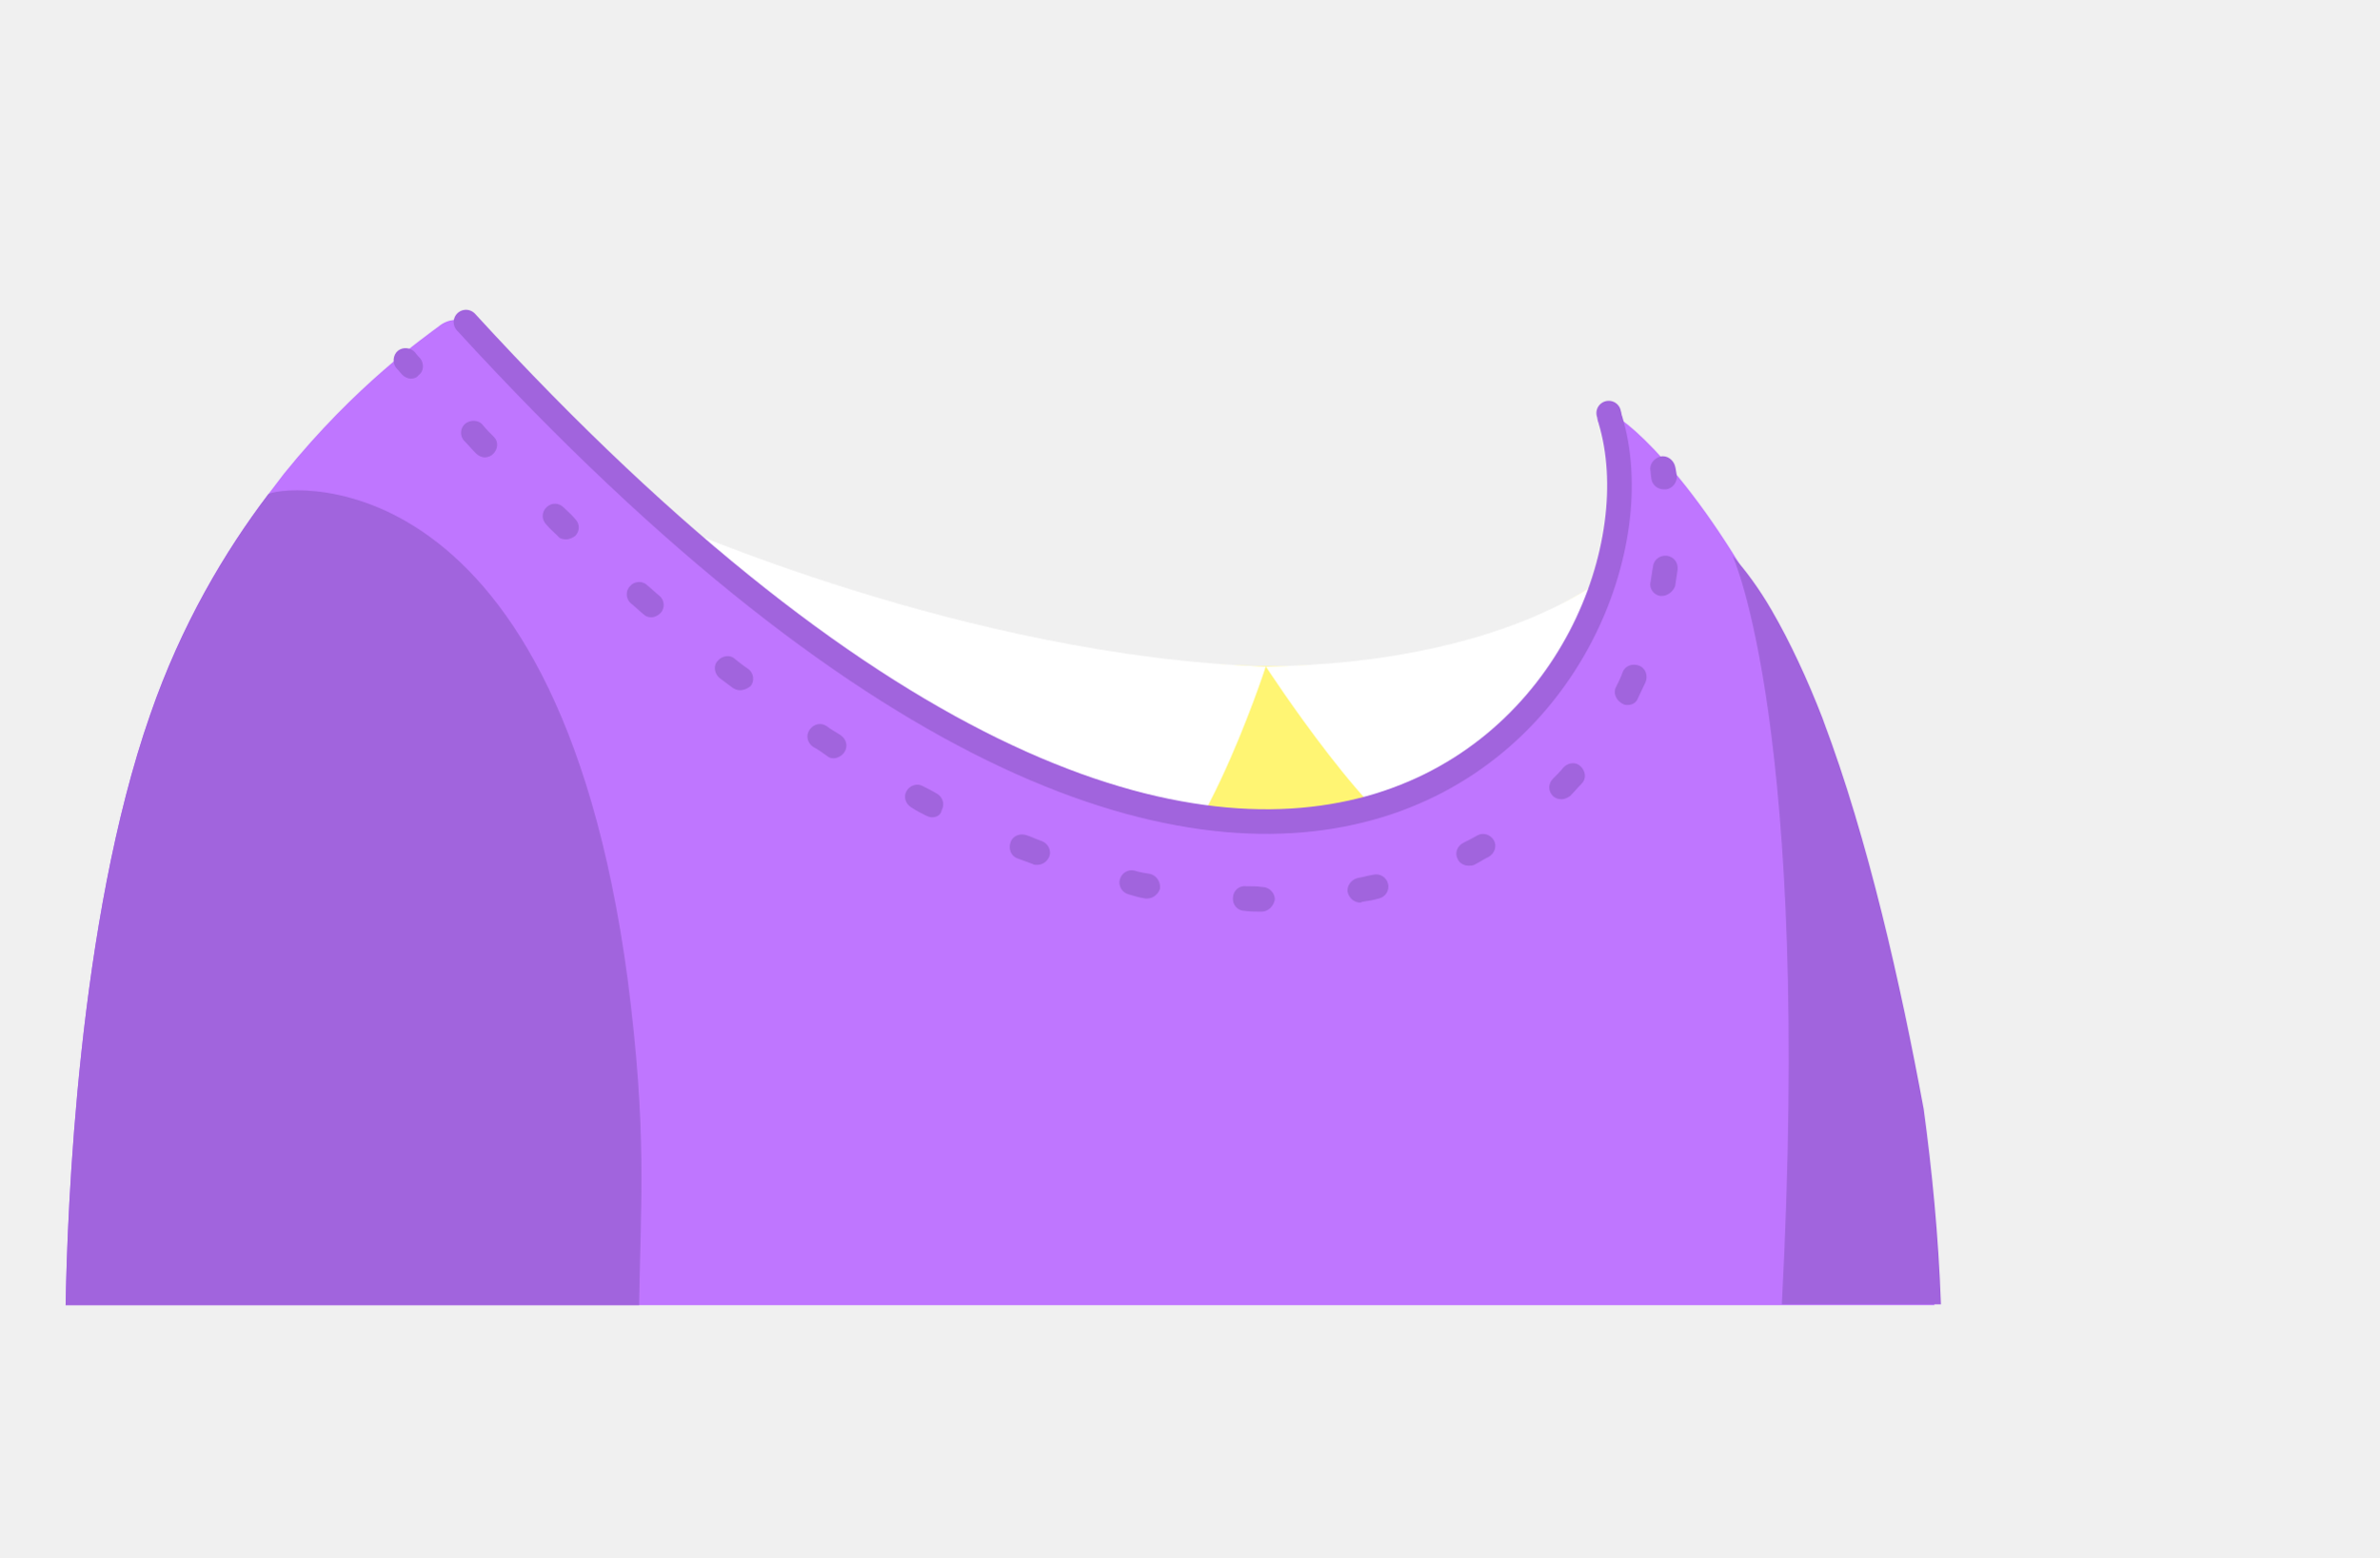
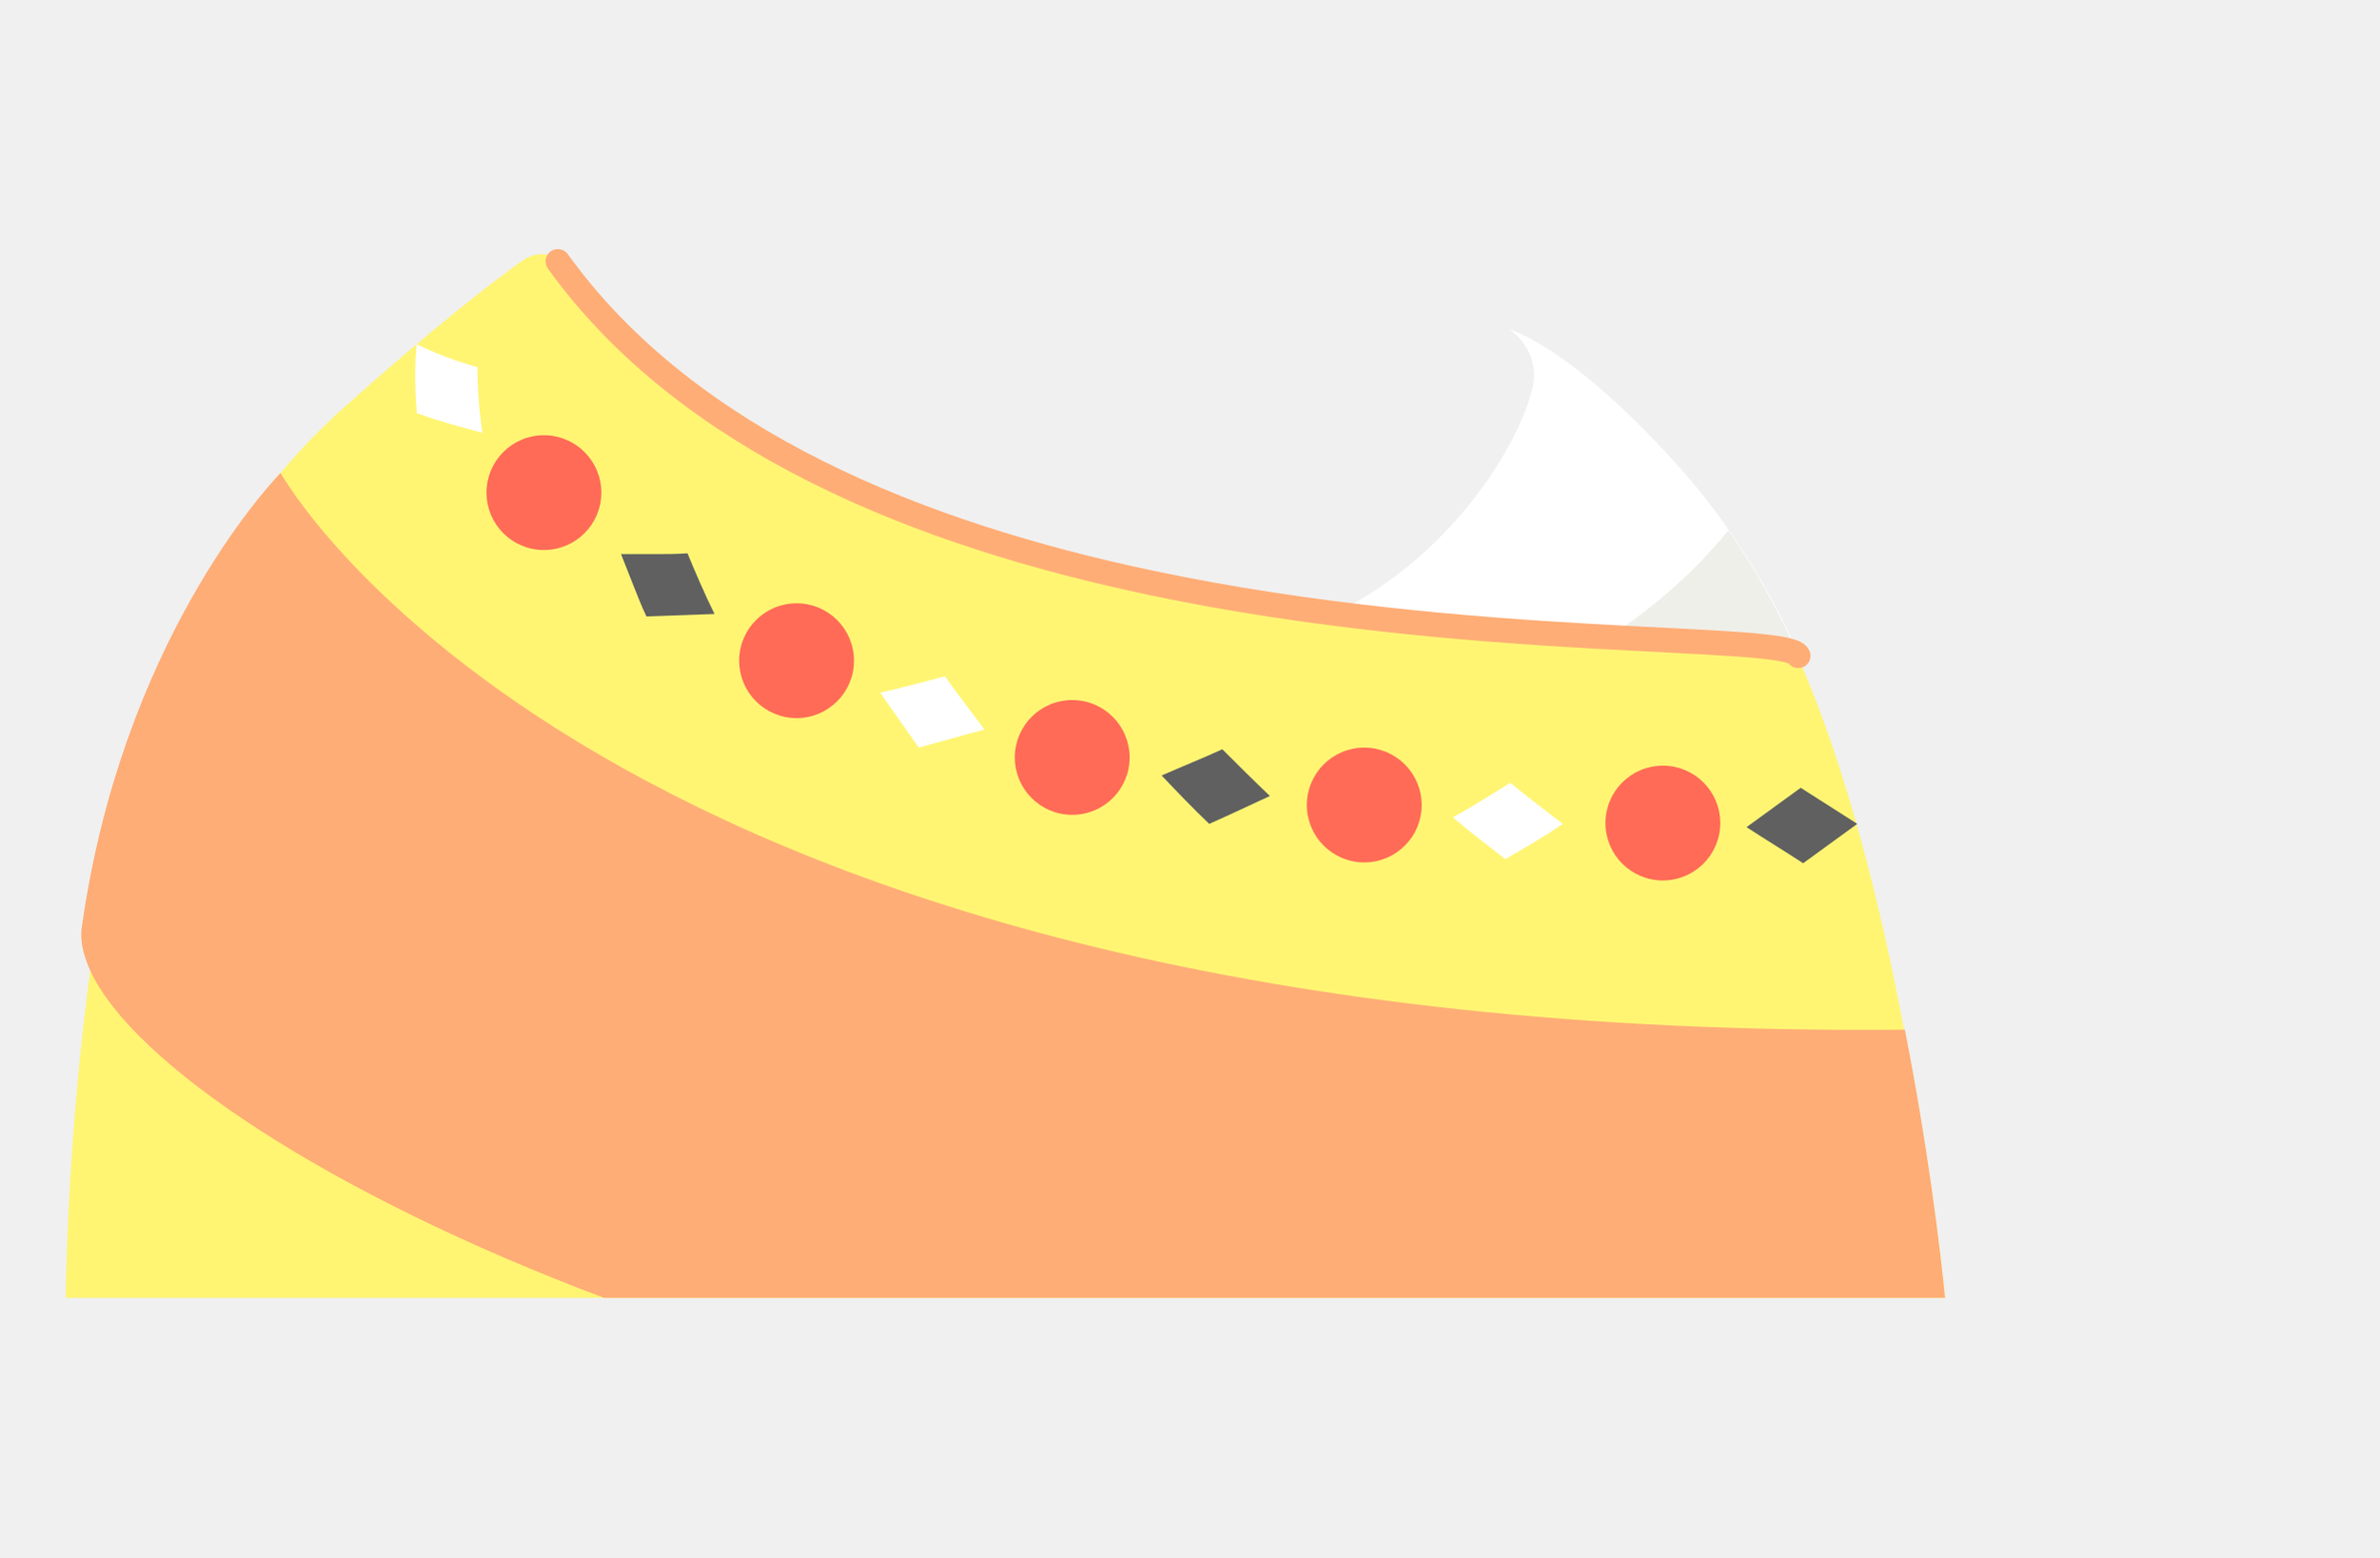
<svg xmlns="http://www.w3.org/2000/svg" width="290" height="190" viewBox="0 0 290 190" fill="none">
-   <path d="M82.5 64.678C82.5 64.678 124.2 83.078 161.2 81.078C174.1 80.378 186.4 77.278 196.2 69.978C196.2 69.978 198.4 90.078 169.5 101.878C140.6 113.778 91.3 81.478 82.5 64.678Z" fill="#FFF573" />
-   <path d="M154.3 81.278C154.3 81.278 145.4 108.778 136.8 109.878C128.2 110.978 84.9 74.578 81.2 63.678C81.2 63.578 117.7 80.078 154.3 81.278Z" fill="white" />
-   <path d="M154.3 81.278C154.3 81.278 168.1 102.478 174.2 103.578C180.3 104.678 192.7 85.178 195.5 70.378C195.6 70.378 183.4 80.878 154.3 81.278Z" fill="white" />
-   <path d="M235.8 159.178H8C8.2 147.578 9.5 112.378 18.3 87.178C22.1 76.178 27.4 67.278 32.7 60.278C33.3 59.478 34 58.578 34.6 57.778C43.4 46.878 51.8 41.078 53.5 39.778C54.6 38.878 56.1 38.778 56.9 39.378C158.6 150.478 205.5 81.478 196.4 51.278C196.3 51.078 196.3 50.778 196.2 50.478C197.5 50.378 206.3 57.678 215.3 74.478C217.4 78.378 219.5 82.778 221.5 87.678C221.5 87.778 221.6 87.878 221.6 87.978C226.6 100.278 231.1 115.878 233.8 135.278C234.6 142.778 235.4 150.678 235.8 159.178Z" fill="#BF76FF" />
-   <path d="M56.8 39.278C158.5 150.378 205.4 81.378 196.3 51.178C196.2 50.978 196.2 50.678 196.1 50.378" stroke="#A164DD" stroke-width="3" stroke-miterlimit="10" stroke-linecap="round" stroke-linejoin="round" />
-   <path d="M77.9 159.178H8C8.2 147.578 9.5 112.378 18.3 87.178C22.1 76.178 27.4 67.278 32.7 60.278C33.3 59.478 67.7 53.578 76.5 119.378C78.9 137.978 78.1 146.478 77.9 159.178Z" fill="#A164DD" />
-   <path d="M217.2 159.178C220.9 88.778 211.2 67.778 211.2 67.778C212.9 69.678 214.5 71.878 216 74.478C218.2 78.278 220.3 82.778 222.2 87.678C222.2 87.778 222.3 87.878 222.3 87.978C227.7 102.278 231.7 120.078 234.5 135.278C235.5 142.678 236.3 150.578 236.6 159.078H217.2V159.178Z" fill="#A164DD" />
-   <path d="M50.1 46.178C49.7 46.178 49.3 45.978 49 45.678C48.6 45.178 48.3 44.878 48.3 44.878C47.8 44.278 47.9 43.278 48.5 42.778C49.1 42.278 50.1 42.378 50.6 42.978C50.6 42.978 50.8 43.278 51.2 43.678C51.7 44.278 51.7 45.278 51 45.778C50.8 46.078 50.4 46.178 50.1 46.178Z" fill="#A164DD" />
-   <path d="M153.799 111.178C153.099 111.178 152.399 111.178 151.699 111.078C150.899 111.078 150.199 110.378 150.299 109.478C150.299 108.678 150.999 107.978 151.899 108.078C152.599 108.078 153.199 108.078 153.899 108.178C154.699 108.178 155.399 108.878 155.399 109.678C155.299 110.478 154.599 111.178 153.799 111.178ZM165.799 110.078C165.099 110.078 164.499 109.578 164.299 108.878C164.099 108.078 164.699 107.278 165.499 107.078C166.099 106.978 166.799 106.778 167.399 106.678C168.199 106.478 168.999 106.978 169.199 107.778C169.399 108.578 168.899 109.378 168.099 109.578C167.399 109.778 166.799 109.878 166.099 109.978C165.899 110.078 165.799 110.078 165.799 110.078ZM139.899 109.578C139.799 109.578 139.699 109.578 139.599 109.578C138.899 109.478 138.299 109.278 137.599 109.078C136.799 108.878 136.299 108.078 136.499 107.278C136.699 106.478 137.499 105.978 138.299 106.178C138.899 106.378 139.599 106.478 140.199 106.578C140.999 106.778 141.499 107.578 141.399 108.378C141.199 109.078 140.499 109.578 139.899 109.578ZM178.999 105.578C178.499 105.578 177.899 105.278 177.699 104.778C177.299 104.078 177.599 103.178 178.399 102.778C178.999 102.478 179.599 102.178 180.099 101.878C180.799 101.478 181.699 101.778 182.099 102.478C182.499 103.178 182.199 104.078 181.499 104.478C180.899 104.778 180.299 105.178 179.699 105.478C179.499 105.578 179.199 105.578 178.999 105.578ZM126.399 105.478C126.199 105.478 125.999 105.478 125.899 105.378C125.299 105.178 124.599 104.878 123.999 104.678C123.199 104.378 122.899 103.478 123.199 102.678C123.499 101.878 124.399 101.578 125.199 101.878C125.799 102.078 126.399 102.378 126.999 102.578C127.799 102.878 128.199 103.778 127.899 104.478C127.599 105.178 126.999 105.478 126.399 105.478ZM113.599 99.678C113.399 99.678 113.099 99.578 112.899 99.478C112.299 99.178 111.699 98.878 111.099 98.478C110.399 98.078 110.099 97.178 110.499 96.478C110.899 95.778 111.799 95.478 112.499 95.878C113.099 96.178 113.699 96.478 114.199 96.778C114.899 97.178 115.199 98.078 114.799 98.778C114.699 99.378 114.199 99.678 113.599 99.678ZM190.399 97.478C189.999 97.478 189.599 97.378 189.299 97.078C188.699 96.478 188.699 95.578 189.299 94.978C189.799 94.478 190.199 94.078 190.599 93.578C191.199 92.978 192.099 92.878 192.699 93.478C193.299 94.078 193.399 94.978 192.799 95.578C192.299 96.078 191.899 96.578 191.399 97.078C191.099 97.278 190.699 97.478 190.399 97.478ZM101.599 92.478C101.299 92.478 100.999 92.378 100.799 92.178C100.199 91.778 99.699 91.378 99.099 91.078C98.399 90.578 98.199 89.678 98.699 88.978C99.199 88.278 100.099 88.078 100.799 88.578C101.299 88.978 101.899 89.278 102.499 89.678C103.199 90.178 103.399 91.078 102.899 91.778C102.599 92.178 102.099 92.478 101.599 92.478ZM198.399 85.978C198.199 85.978 197.999 85.978 197.699 85.778C196.999 85.378 196.599 84.478 196.999 83.778C197.299 83.178 197.599 82.578 197.799 81.978C198.099 81.178 198.999 80.878 199.799 81.178C200.599 81.478 200.899 82.378 200.599 83.178C200.299 83.778 199.999 84.478 199.699 85.078C199.499 85.678 198.999 85.978 198.399 85.978ZM90.199 84.178C89.899 84.178 89.599 84.078 89.299 83.878C88.799 83.478 88.199 83.078 87.699 82.678C87.099 82.178 86.899 81.178 87.499 80.578C87.999 79.978 88.999 79.778 89.599 80.378C90.099 80.778 90.599 81.178 91.199 81.578C91.899 82.078 91.999 83.078 91.499 83.678C91.099 83.978 90.699 84.178 90.199 84.178ZM79.399 75.278C78.999 75.278 78.699 75.178 78.399 74.878C77.899 74.478 77.399 73.978 76.899 73.578C76.299 73.078 76.199 72.078 76.799 71.478C77.299 70.878 78.299 70.778 78.899 71.378C79.399 71.778 79.899 72.278 80.399 72.678C80.999 73.178 81.099 74.178 80.499 74.778C80.199 75.078 79.799 75.278 79.399 75.278ZM202.599 72.678C202.499 72.678 202.399 72.678 202.399 72.678C201.599 72.578 200.999 71.778 201.199 70.978C201.299 70.278 201.399 69.678 201.499 69.078C201.599 68.278 202.299 67.678 203.199 67.778C203.999 67.878 204.599 68.578 204.499 69.478C204.399 70.178 204.299 70.778 204.199 71.478C203.999 72.078 203.299 72.678 202.599 72.678ZM68.999 65.778C68.599 65.778 68.199 65.678 67.999 65.378C67.499 64.878 66.999 64.478 66.599 63.978C65.999 63.378 65.999 62.478 66.599 61.878C67.199 61.278 68.099 61.278 68.699 61.878C69.199 62.378 69.699 62.778 70.099 63.278C70.699 63.878 70.699 64.778 70.099 65.378C69.799 65.578 69.399 65.778 68.999 65.778ZM59.099 55.778C58.699 55.778 58.299 55.578 57.999 55.278C57.499 54.778 57.099 54.278 56.599 53.778C55.999 53.178 56.099 52.178 56.699 51.678C57.299 51.178 58.299 51.178 58.799 51.778C59.199 52.278 59.699 52.778 60.199 53.278C60.799 53.878 60.699 54.778 60.099 55.378C59.899 55.578 59.499 55.778 59.099 55.778Z" fill="#A164DD" />
-   <path d="M202.8 59.678C202.1 59.678 201.4 59.178 201.3 58.378C201.2 57.778 201.2 57.478 201.2 57.478C201 56.678 201.6 55.878 202.4 55.678C203.2 55.478 204 56.078 204.2 56.878C204.2 56.878 204.3 57.278 204.4 57.978C204.5 58.778 203.9 59.578 203.1 59.678C202.9 59.678 202.8 59.678 202.8 59.678Z" fill="#A164DD" />
+   <path d="M184 40.177C186.3 41.777 187.5 44.577 186.8 47.377C185.1 54.377 176.9 67.877 162.6 74.877C139 86.377 219.3 79.977 219.3 79.977C219.3 79.977 214.6 68.277 205.4 57.777C191.7 42.177 184 40.177 184 40.177Z" fill="white" />
+   <path d="M210.7 64.677C204.7 71.977 197.5 77.377 189.4 81.577C204.4 81.177 219.2 79.977 219.2 79.977C219.2 79.977 216.3 72.777 210.7 64.677Z" fill="#EFEFEA" />
+   <path d="M237.1 158.277H8C8.1 151.177 8.7 135.377 11 118.377C12.5 107.477 14.8 96.177 18.2 86.277C22.6 73.577 28.6 64.277 34.1 57.777C34.2 57.677 34.2 57.677 34.2 57.677C36.9 54.477 39.4 51.977 41.5 50.077C52.3 40.377 60 34.377 63.7 31.777C65 30.877 67 30.577 67.9 31.877C83.8 53.977 112.2 65.177 140.2 71.077C179.5 79.377 217.9 77.177 219.1 79.977C225.1 93.577 229.3 110.577 232.1 125.577C235 139.777 236.5 152.277 237.1 158.277Z" fill="#FFF573" />
+   <path d="M68 31.877C83.9 53.977 112.3 65.177 140.3 71.077C179.6 79.377 218 77.177 219.2 79.977" stroke="#FFAD76" stroke-width="3" stroke-miterlimit="10" stroke-linecap="round" stroke-linejoin="round" />
+   <path d="M219.799 105.277C217.499 103.777 215.199 102.377 212.899 100.877C215.099 99.277 217.299 97.677 219.499 96.077L226.399 100.477L219.799 105.277Z" fill="#606060" />
+   <path d="M147.4 100.477C145.4 98.577 143.5 96.577 141.6 94.577C144.1 93.477 146.6 92.477 149 91.377C150.9 93.277 152.8 95.177 154.8 97.077C152.4 98.177 149.9 99.377 147.4 100.477Z" fill="#606060" />
+   <path d="M183.5 104.777C181.3 103.077 179.2 101.477 177.1 99.677C179.5 98.377 181.8 96.877 184.1 95.477C186.2 97.177 188.4 98.877 190.5 100.477C188.2 102.077 185.9 103.377 183.5 104.777Z" fill="white" />
+   <path d="M112 91.177C110.4 88.877 108.8 86.677 107.3 84.477C109.9 83.877 112.6 83.177 115.2 82.477C116.7 84.677 118.4 86.777 120 88.977C117.3 89.677 114.6 90.477 112 91.177Z" fill="white" />
+   <path d="M50.8 50.377C50.6 47.577 50.5 44.677 50.8 41.977C53.2 43.177 55.7 44.077 58.2 44.777C58.2 47.377 58.4 50.077 58.8 52.777C56.2 52.077 53.5 51.377 50.8 50.377Z" fill="white" />
+   <path d="M78.799 75.177C78.199 73.977 77.699 72.577 77.199 71.377C76.699 70.077 76.199 68.877 75.699 67.577C77.099 67.577 78.399 67.577 79.799 67.577C81.099 67.577 82.499 67.577 83.799 67.477C84.799 69.877 85.899 72.477 87.099 74.877C84.299 74.977 81.599 75.077 78.799 75.177Z" fill="#606060" />
+   <path d="M237.1 158.277H73.6C39.9 145.577 16.2 129.677 11 118.377C10.1 116.377 9.7 114.577 10 112.877C14.9 78.477 32.5 59.477 34.1 57.777C34.2 57.677 34.2 57.677 34.2 57.677C34.2 57.677 72.5 127.077 232.2 125.577C235 139.777 236.5 152.277 237.1 158.277Z" fill="#FFAD76" />
+   <path d="M66.3 67.077C70.166 67.077 73.3 63.943 73.3 60.077C73.3 56.211 70.166 53.077 66.3 53.077C62.434 53.077 59.3 56.211 59.3 60.077C59.3 63.943 62.434 67.077 66.3 67.077Z" fill="#FF6B57" />
+   <path d="M97.1 87.577C100.966 87.577 104.1 84.443 104.1 80.577C104.1 76.711 100.966 73.577 97.1 73.577C93.234 73.577 90.1 76.711 90.1 80.577C90.1 84.443 93.234 87.577 97.1 87.577Z" fill="#FF6B57" />
+   <path d="M130.7 99.377C134.566 99.377 137.7 96.243 137.7 92.377C137.7 88.511 134.566 85.377 130.7 85.377C126.834 85.377 123.7 88.511 123.7 92.377C123.7 96.243 126.834 99.377 130.7 99.377Z" fill="#FF6B57" />
+   <path d="M166.3 105.177C170.166 105.177 173.3 102.043 173.3 98.177C173.3 94.311 170.166 91.177 166.3 91.177C162.434 91.177 159.3 94.311 159.3 98.177C159.3 102.043 162.434 105.177 166.3 105.177Z" fill="#FF6B57" />
+   <path d="M202.7 107.377C206.566 107.377 209.7 104.243 209.7 100.377C209.7 96.511 206.566 93.377 202.7 93.377C198.834 93.377 195.7 96.511 195.7 100.377C195.7 104.243 198.834 107.377 202.7 107.377Z" fill="#FF6B57" />
</svg>
